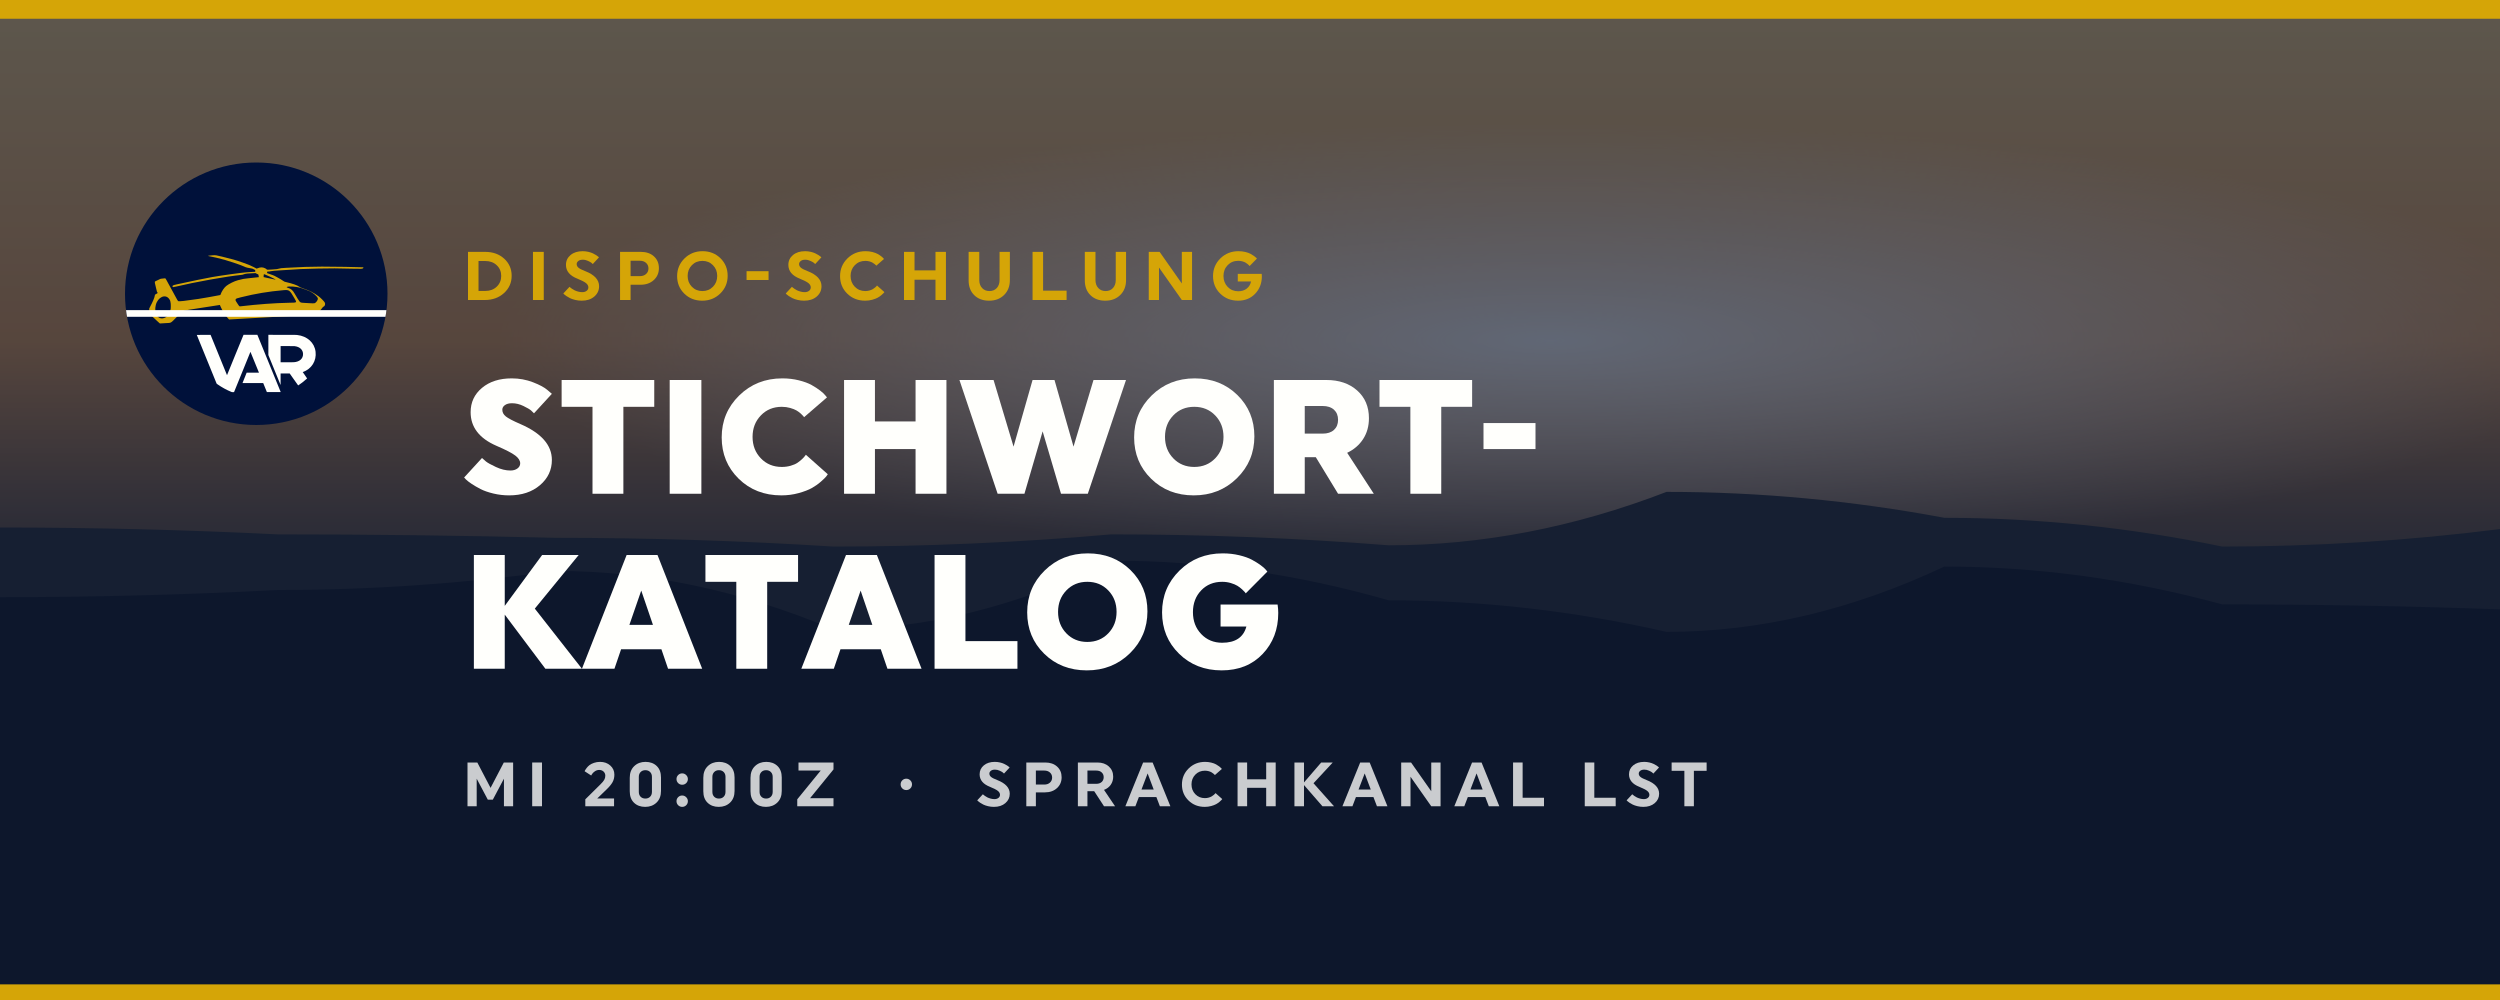
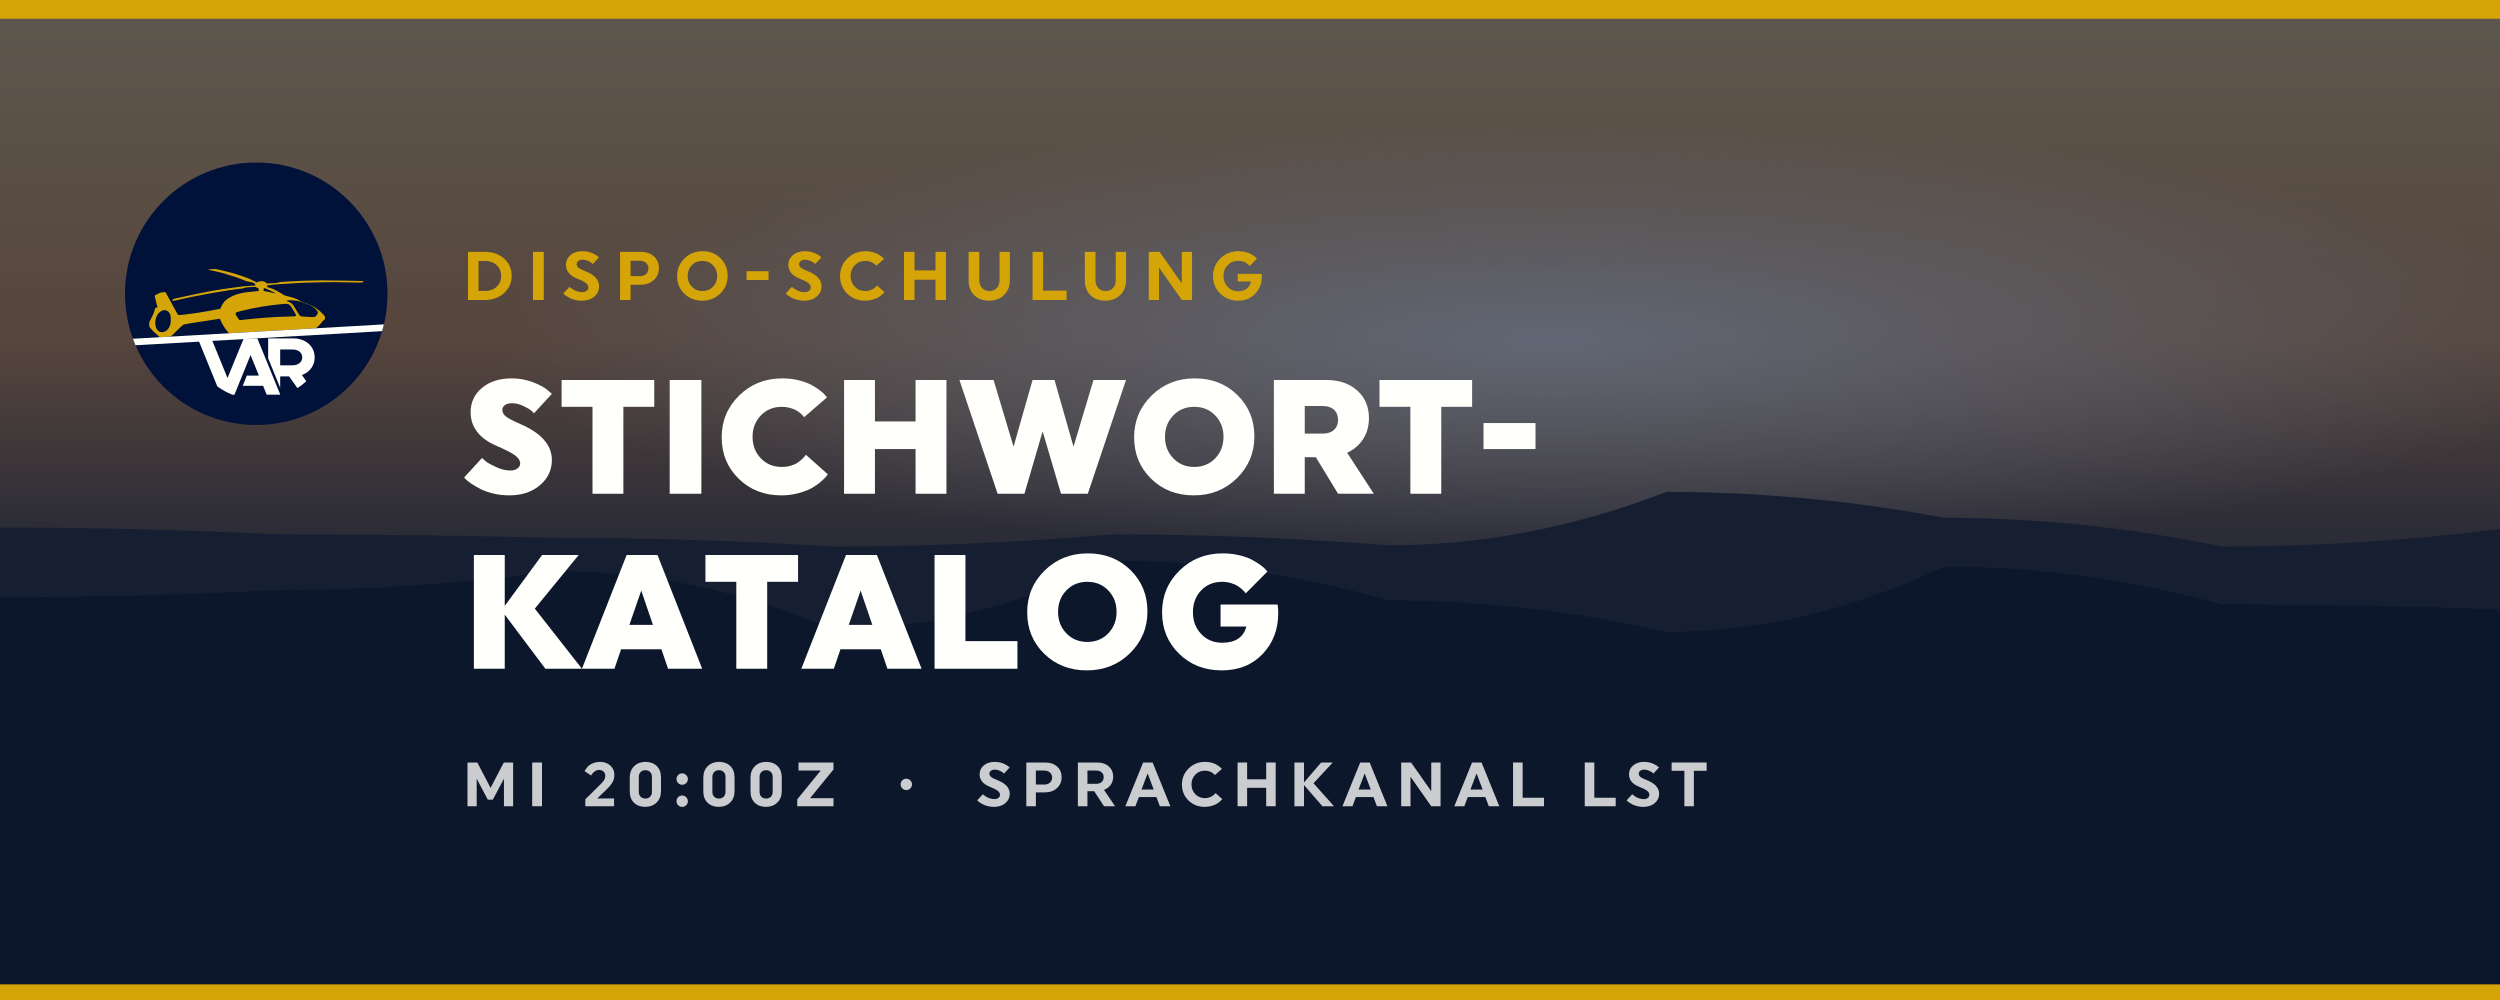
<svg xmlns="http://www.w3.org/2000/svg" viewBox="0 0 800 320" width="800" height="320">
  <defs>
    <linearGradient id="sc27" x1="0" y1="0" x2="0" y2="1">
      <stop offset="0%" stop-color="#F5C86B" />
      <stop offset="34%" stop-color="#E39A42" />
      <stop offset="52%" stop-color="#7A5B33" />
      <stop offset="70%" stop-color="#22301F" />
      <stop offset="100%" stop-color="#141D14" />
    </linearGradient>
    <radialGradient id="sc27s">
      <stop offset="0%" stop-color="#FFF6DC" stop-opacity=".95" />
      <stop offset="100%" stop-color="#FFF6DC" stop-opacity="0" />
    </radialGradient>
  </defs>
  <rect width="800" height="320" fill="url(#sc27)" />
  <ellipse cx="496" cy="109" rx="336" ry="70" fill="url(#sc27s)" />
  <path d="M0,320 L0,168.8 Q44.4,168.8 88.9,171.0 Q133.3,171.0 177.8,172.1 Q222.2,172.1 266.7,174.9 Q311.1,174.9 355.6,171.0 Q400.0,171.0 444.4,174.5 Q488.9,174.5 533.3,157.4 Q577.8,157.4 622.2,165.7 Q666.7,165.7 711.1,174.9 Q755.6,174.9 800.0,169.3 L800,320 Z" fill="#3A3524" />
  <path d="M0,320 L0,191.1 Q44.4,191.1 88.9,188.8 Q133.3,188.8 177.8,182.7 Q222.2,182.7 266.7,201.4 Q311.1,201.4 355.6,179.4 Q400.0,179.4 444.4,192.1 Q488.9,192.1 533.3,202.2 Q577.8,202.2 622.2,181.3 Q666.7,181.3 711.1,193.4 Q755.6,193.4 800.0,195.0 L800,320 Z" fill="#221F16" />
  <rect width="800" height="320" fill="#00113A" opacity=".62" />
  <rect x="0" y="0" width="800" height="6" fill="#D5A507" />
  <g transform="translate(40,52) scale(0.16406)">
    <defs>
      <clipPath id="n1b28">
        <circle cx="256" cy="256" r="256" />
      </clipPath>
    </defs>
    <g clip-path="url(#n1b28)">
      <circle cx="256" cy="256" r="256" fill="#00113A" />
-       <g fill="#D5A507" transform="translate(47.00,180.87) scale(0.418)">
+       <g fill="#D5A507" transform="translate(47.00,207.72) scale(0.418)">
        <path d="M35.7 305.27C27.86 297.99 20 290.67 18.23 289.02C12.94 284.07 7.26 277.76 2.59 271.63C1.3 269.94 1.3 269.94 0.67 259.67C0.04 249.4 0.04 249.4 3.21 243.43C17.85 215.93 25.31 198.26 26.9 187.33C27.45 183.58 26.65 184.36 34.25 180.13C39.92 176.97 39.91 176.98 39.91 175.49C39.91 173.85 39.02 172.61 37.83 172.6C37.11 172.6 37.81 175.22 31.69 149.81C26.64 128.87 26.11 126.2 26.67 124.15C27.12 122.49 32.62 119.37 41.13 115.95C46.53 113.78 47.49 113.3 48.58 112.26C50.67 110.26 58.97 108.69 71.24 107.99C77.19 107.64 74.98 104.81 89.29 131.15C96.15 143.79 105.73 161.29 110.57 170.04C115.41 178.79 120.75 188.62 122.44 191.88C129.48 205.52 134.23 213.21 136.29 214.34C139.72 216.22 170.18 212.83 229.23 204.01C250.02 200.91 306.75 190.88 330.23 186.17C332.66 185.68 332.66 185.68 333.54 183.12C338.5 168.63 350.1 151.3 360.17 143.32C372.8 133.3 397.13 121.34 414.41 116.63C435.84 110.79 444.66 109.17 464.81 107.34C479.81 105.98 511.76 102.62 512.05 102.38C512.08 102.36 511.65 99.49 511.1 96.01C510.1 89.68 510.1 89.68 506.87 88.58C502.65 87.13 501 86.26 499.45 84.67C498.18 83.37 498.18 83.37 487.88 83.75C459.05 84.82 451.08 85.73 441.9 89.01C435.4 91.33 435.45 91.31 428.8 91.97C362.81 98.45 214.12 125.11 126.21 146.21C111.13 149.83 109.91 149.82 109.35 146.09C108.62 141.18 110.96 140.04 130.7 135.68C199.78 120.43 262.82 107.4 294.63 101.81C336.98 94.36 431.41 81.22 452.54 79.84C455.13 79.67 462.05 79.18 467.91 78.75C473.77 78.33 480.74 77.91 483.41 77.82C496.02 77.41 495.76 77.44 495.55 76.49C495.44 76.03 495.28 74.08 495.18 72.17C495.01 68.69 495.01 68.69 493.75 68.38C493.06 68.2 491.24 67.34 489.71 66.47C482.4 62.32 482.87 62.48 475.05 61.23C461.69 59.09 454.17 57.41 449.82 55.59C448.42 55 444.91 53.47 442.02 52.19C431.61 47.57 418.28 42.66 392.8 34.08C364.87 24.67 339.59 17.5 311.76 11.09C299.95 8.37 299.99 8.38 290.21 6.6C279.38 4.63 274.04 3.36 274.55 2.87C275.14 2.3 289.73 0.65 297.88 0.23C311.16 -0.46 311.55 -0.4 341.15 6.74C389.7 18.46 402.15 22.04 437.97 34.58C462.99 43.33 472.02 47.05 486.52 54.55C489.7 56.2 494.13 58.47 496.36 59.59C498.58 60.72 500.74 61.86 501.14 62.13C501.87 62.62 501.89 62.62 504.82 61.38C519.4 55.23 529.43 55.03 540.79 60.69C546.35 63.46 548.17 64.78 548.98 66.6C549.58 67.97 555.31 67.94 575.92 66.45C598.39 64.83 598.39 64.83 607.34 62.29C614.29 60.32 614.14 60.33 639.56 58.79C703.41 54.93 756.26 53.13 806.36 53.13C858.12 53.13 977.54 55.09 996.82 56.26C1000.43 56.48 1001.17 58.14 998.71 60.49C995.29 63.76 991.43 63.94 948.73 62.85C873.08 60.91 856.08 60.83 788.97 62.17C722.22 63.5 694.67 64.8 620.01 70.11C613.86 70.55 607 70.98 604.77 71.07C591.89 71.59 573.5 73.35 567.47 74.64C561.97 75.82 561.32 75.9 556.36 76.04C551.11 76.19 551.11 76.19 550.94 78.75C550.84 80.16 550.57 81.77 550.34 82.33C550.01 83.11 549.99 83.38 550.24 83.47C550.42 83.53 553.42 84.55 556.9 85.72C560.39 86.9 566.25 88.96 569.93 90.32C573.61 91.67 576.74 92.77 576.89 92.77C580.14 92.77 614.7 111.79 625.81 119.69C630.93 123.34 630.93 123.34 636.87 124.75C672.02 133.12 689.95 139.38 701.29 147.24C705.18 149.93 705.18 149.93 720.24 155.31C752.95 166.98 765.35 173.35 790.99 191.66C799.5 197.73 816.67 214.97 819.64 220.42C823.42 227.36 820.75 237.21 814.42 239.63C811.9 240.59 812.26 240.2 804.25 250.61C795.46 262.02 780.6 276.24 776.87 276.82C775.66 277 373.53 299.94 373.25 299.84C371.87 299.33 359.32 284.34 355.46 278.59C344.66 262.51 338.75 252.16 334.39 241.69C332.21 236.45 330.36 232.1 330.28 232.02C329.97 231.71 213.68 249.73 187.97 254.08C164.08 258.12 163.13 258.35 158.5 261.43C151.54 266.06 146.73 270.44 129.11 288.18C98.73 318.77 105.03 315.29 77.25 316.85C63.91 317.61 52.31 318.29 51.48 318.37C49.96 318.52 49.96 318.52 35.7 305.27ZM65.16 294.35C83.73 291.12 97.51 273.39 100.91 248.38C101.38 244.97 101.37 230.17 100.9 226C99.56 213.99 98.8 211.61 94.02 204.55C76.64 178.83 40.43 194.92 31.18 232.47C22.2 268.91 38.7 298.96 65.16 294.35ZM426.51 238.42C508.82 228.76 585.47 223.14 652.64 221.81C692.24 221.03 690.56 222.48 677.71 200.11C656.08 162.43 653.86 160.82 626.75 163.14C557.73 169.02 495.94 179.34 427.86 196.36C408.78 201.13 406.7 201.91 404.56 205.13C401.84 209.25 402.31 210.47 412.79 226.27C421.54 239.45 421.09 239.05 426.51 238.42ZM771.34 224.12C780.47 221.3 789.76 206.88 786.96 199.86C783.31 190.7 764.16 174.62 748.38 167.48C741.64 164.43 718.63 155.97 707.64 152.51C687.74 146.23 651.12 143.59 643.34 147.88C640.63 149.37 642.43 150.74 649.96 152.91C662.3 156.47 670.56 163.87 679.03 178.98C687.23 193.6 699.29 212.89 702.16 215.99C707.1 221.32 707.66 221.47 727.59 222.62C764.71 224.76 768.81 224.9 771.34 224.12ZM591.15 114.24C591.15 114.08 588 112.11 584.82 110.28C578.3 106.55 556.35 96.34 545.07 91.8C543.08 91 540.82 89.97 540.03 89.52C537.82 88.26 535.19 88.74 534.96 90.44C534.72 92.22 534.14 101.92 534.27 102.04C534.33 102.09 541.55 103.67 550.3 105.55C559.05 107.43 571.61 110.17 578.21 111.63C589.8 114.19 591.15 114.47 591.15 114.24Z" fill-rule="evenodd" />
      </g>
-       <rect x="0" y="288" width="512" height="13" fill="#FFFFFC" />
-       <g fill="#FFFFFC" transform="translate(140.00,336.07) scale(0.232)">
+       <g transform="translate(256,330) rotate(-3.275)">
+         <rect x="-614.4" y="0" width="1228.8" height="13" fill="#FFFFFC" />
+       </g>
+       <g fill="#FFFFFC" transform="translate(142.00,343.03) scale(0.228)">
        <path d="M289.74 479.69C249.1 462.82 211.02 441.92 174.82 416.64C167.25 411.34 167.25 411.34 166.37 409.23C162.93 400.93 0.18 1.51 0.07 1.11C-0.06 0.62 2.84 0.59 58.01 0.59L116.09 0.59L185.06 170.03C222.99 263.22 254.1 339.51 254.19 339.56C254.28 339.61 285.4 263.37 323.34 170.12C384.28 20.39 392.41 0.59 392.96 0.59C393.29 0.59 393.7 0.46 393.87 0.29C394.06 0.1 413.57 0.02 451.79 0.07L509.42 0.15L544.76 86.85C564.2 134.53 608.31 242.75 642.78 327.34C677.26 411.92 705.52 481.23 705.59 481.35C705.67 481.47 679.54 481.57 647.54 481.57L589.35 481.57L573.97 443.75L558.58 405.93L471.57 405.85C423.71 405.81 384.55 405.68 384.54 405.56C384.54 405.44 392.39 385.74 402 361.78L419.45 318.23L471.2 318.41C515.7 318.56 522.93 318.53 522.79 318.17C522.7 317.94 506.67 278.74 487.17 231.05C467.67 183.37 451.59 144.02 451.43 143.62C451.18 142.97 450.83 143.66 448.49 149.51C443.95 160.87 401.02 266.69 388.38 297.7C381.77 313.92 368.25 347.1 358.35 371.42C348.45 395.75 334.26 430.59 326.81 448.84L313.26 482.01L304.45 482.08C295.64 482.14 295.64 482.14 289.74 479.69ZM816.71 375.56L781.33 325.28L743.07 325.27L704.81 325.27L704.73 373.84L704.66 422.41L653.27 296.34L601.89 170.27L601.89 85.28L601.89 0.29L714.76 0.3C833.83 0.3 832.21 0.29 844 1.6C928.95 11.07 989.75 66.44 998.79 142.58C1007.87 219.03 965.21 287.28 892.44 312.78C891.58 313.08 890.89 313.43 890.89 313.56C890.89 313.69 899.25 325.68 909.48 340.21C925.33 362.72 928.01 366.68 927.69 367.07C925.15 370.14 900.18 391.1 887.5 400.82C876.27 409.42 854.38 424.97 852.46 425.7C852.24 425.79 838.37 406.35 816.71 375.56ZM814.95 230.6C864.01 227.69 894.92 200 893.44 160.28C892.13 125.15 865.53 100.73 822.91 95.56C816.39 94.77 809.35 94.67 758.26 94.67L704.81 94.66L704.81 162.78L704.81 230.91L757.37 230.9C789.22 230.9 811.91 230.78 814.95 230.6Z" fill-rule="evenodd" />
      </g>
    </g>
  </g>
  <g fill="#D5A507" transform="translate(148.0,96.0)">
    <path transform="translate(0.00,0) scale(0.022,-0.022)" d="M233.0 567.0V132.0H333.0Q433.0 132.0 498.0 194.0Q563.0 256.0 563.0 350.0Q563.0 444.0 498.0 505.5Q433.0 567.0 333.0 567.0ZM80.0 700.0H330.0Q498.0 700.0 606.5 601.0Q715.0 502.0 715.0 352.0Q715.0 202.0 604.0 101.0Q493.0 0.0 325.0 0.0H80.0Z" />
    <path transform="translate(20.68,0) scale(0.022,-0.022)" d="M85.0 0.0V700.0H242.0V0.0Z" />
    <path transform="translate(31.83,0) scale(0.022,-0.022)" d="M340.0 419.0Q540.0 341.0 540.0 200.0Q540.0 110.0 470.0 50.0Q400.0 -10.0 287.0 -10.0Q238.0 -10.0 192.5 1.0Q147.0 12.0 117.0 27.0Q87.0 42.0 64.0 57.5Q41.0 73.0 30.0 84.0L20.0 95.0L110.0 192.0Q113.0 189.0 119.0 183.5Q125.0 178.0 144.0 164.5Q163.0 151.0 183.5 141.0Q204.0 131.0 234.5 122.5Q265.0 114.0 295.0 114.0Q334.0 114.0 359.0 133.5Q384.0 153.0 384.0 183.0Q384.0 218.0 350.0 245.5Q316.0 273.0 225.0 310.0Q58.0 375.0 58.0 511.0Q58.0 598.0 125.0 654.0Q192.0 710.0 301.0 710.0Q344.0 710.0 384.0 700.5Q424.0 691.0 450.5 678.0Q477.0 665.0 498.0 652.0Q519.0 639.0 528.0 630.0L538.0 620.0L448.0 523.0Q441.0 530.0 429.0 540.5Q417.0 551.0 379.5 568.5Q342.0 586.0 303.0 586.0Q261.0 586.0 237.5 567.0Q214.0 548.0 214.0 523.0Q214.0 492.0 240.5 469.5Q267.0 447.0 340.0 419.0Z" />
    <path transform="translate(48.66,0) scale(0.022,-0.022)" d="M368.0 571.0H233.0V347.0H368.0Q424.0 347.0 458.5 378.5Q493.0 410.0 493.0 459.0Q493.0 508.0 458.5 539.5Q424.0 571.0 368.0 571.0ZM80.0 0.0V700.0H383.0Q501.0 700.0 573.0 634.5Q645.0 569.0 645.0 463.0Q645.0 358.0 570.5 290.0Q496.0 222.0 378.0 222.0H233.0V0.0Z" />
    <path transform="translate(67.69,0) scale(0.022,-0.022)" d="M413.0 130.0Q505.0 130.0 566.5 193.0Q628.0 256.0 628.0 350.0Q628.0 443.0 566.5 506.0Q505.0 569.0 413.0 569.0Q320.0 569.0 259.0 506.0Q198.0 443.0 198.0 350.0Q198.0 256.0 259.0 193.0Q320.0 130.0 413.0 130.0ZM152.0 604.5Q259.0 710.0 415.0 710.0Q571.0 710.0 675.5 607.0Q780.0 504.0 780.0 352.0Q780.0 200.0 673.0 95.0Q566.0 -10.0 410.0 -10.0Q254.0 -10.0 149.5 92.5Q45.0 195.0 45.0 347.0Q45.0 499.0 152.0 604.5Z" />
    <path transform="translate(89.80,0) scale(0.022,-0.022)" d="M370.0 291.0H50.0V419.0H370.0Z" />
    <path transform="translate(103.00,0) scale(0.022,-0.022)" d="M340.0 419.0Q540.0 341.0 540.0 200.0Q540.0 110.0 470.0 50.0Q400.0 -10.0 287.0 -10.0Q238.0 -10.0 192.5 1.0Q147.0 12.0 117.0 27.0Q87.0 42.0 64.0 57.5Q41.0 73.0 30.0 84.0L20.0 95.0L110.0 192.0Q113.0 189.0 119.0 183.5Q125.0 178.0 144.0 164.5Q163.0 151.0 183.5 141.0Q204.0 131.0 234.5 122.5Q265.0 114.0 295.0 114.0Q334.0 114.0 359.0 133.5Q384.0 153.0 384.0 183.0Q384.0 218.0 350.0 245.5Q316.0 273.0 225.0 310.0Q58.0 375.0 58.0 511.0Q58.0 598.0 125.0 654.0Q192.0 710.0 301.0 710.0Q344.0 710.0 384.0 700.5Q424.0 691.0 450.5 678.0Q477.0 665.0 498.0 652.0Q519.0 639.0 528.0 630.0L538.0 620.0L448.0 523.0Q441.0 530.0 429.0 540.5Q417.0 551.0 379.5 568.5Q342.0 586.0 303.0 586.0Q261.0 586.0 237.5 567.0Q214.0 548.0 214.0 523.0Q214.0 492.0 240.5 469.5Q267.0 447.0 340.0 419.0Z" />
    <path transform="translate(119.83,0) scale(0.022,-0.022)" d="M415.0 710.0Q467.0 710.0 513.5 698.5Q560.0 687.0 590.0 670.5Q620.0 654.0 642.0 637.0Q664.0 620.0 674.0 608.0L684.0 597.0L572.0 499.0Q570.0 502.0 566.0 506.5Q562.0 511.0 547.0 523.0Q532.0 535.0 515.5 544.5Q499.0 554.0 471.0 561.5Q443.0 569.0 413.0 569.0Q320.0 569.0 259.0 506.0Q198.0 443.0 198.0 350.0Q198.0 256.0 259.0 193.0Q320.0 130.0 413.0 130.0Q445.0 130.0 474.0 138.5Q503.0 147.0 522.0 158.5Q541.0 170.0 555.0 182.0Q569.0 194.0 576.0 202.0L582.0 211.0L690.0 115.0Q686.0 110.0 679.0 101.5Q672.0 93.0 647.0 71.5Q622.0 50.0 592.0 33.5Q562.0 17.0 513.0 3.5Q464.0 -10.0 410.0 -10.0Q254.0 -10.0 149.5 92.5Q45.0 195.0 45.0 347.0Q45.0 499.0 152.0 604.5Q259.0 710.0 415.0 710.0Z" />
    <path transform="translate(139.52,0) scale(0.022,-0.022)" d="M538.0 0.0V295.0H233.0V0.0H80.0V700.0H233.0V431.0H538.0V700.0H690.0V0.0Z" />
    <path transform="translate(160.42,0) scale(0.022,-0.022)" d="M520.0 700.0H670.0V290.0Q670.0 156.0 586.0 73.0Q502.0 -10.0 368.0 -10.0Q233.0 -10.0 151.5 70.5Q70.0 151.0 70.0 285.0V700.0H225.0V290.0Q225.0 218.0 266.0 174.0Q307.0 130.0 373.0 130.0Q439.0 130.0 479.5 174.0Q520.0 218.0 520.0 290.0Z" />
    <path transform="translate(180.66,0) scale(0.022,-0.022)" d="M575.0 0.0H80.0V700.0H233.0V136.0H575.0Z" />
    <path transform="translate(197.60,0) scale(0.022,-0.022)" d="M520.0 700.0H670.0V290.0Q670.0 156.0 586.0 73.0Q502.0 -10.0 368.0 -10.0Q233.0 -10.0 151.5 70.5Q70.0 151.0 70.0 285.0V700.0H225.0V290.0Q225.0 218.0 266.0 174.0Q307.0 130.0 373.0 130.0Q439.0 130.0 479.5 174.0Q520.0 218.0 520.0 290.0Z" />
    <path transform="translate(217.84,0) scale(0.022,-0.022)" d="M561.0 0.0 229.0 472.0V0.0H80.0V700.0H238.0L561.0 240.0V700.0H710.0V0.0Z" />
    <path transform="translate(239.18,0) scale(0.022,-0.022)" d="M405.0 380.0H753.0Q755.0 361.0 755.0 341.0Q754.0 192.0 657.5 91.0Q561.0 -10.0 410.0 -10.0Q254.0 -10.0 149.5 93.0Q45.0 196.0 45.0 348.0Q45.0 500.0 152.0 605.0Q259.0 710.0 415.0 710.0Q467.0 710.0 513.5 699.0Q560.0 688.0 589.5 672.0Q619.0 656.0 641.5 640.0Q664.0 624.0 674.0 613.0L683.0 602.0L577.0 494.0Q575.0 497.0 570.5 502.0Q566.0 507.0 550.5 520.5Q535.0 534.0 517.5 544.0Q500.0 554.0 471.5 562.0Q443.0 570.0 412.0 570.0Q319.0 570.0 258.0 507.0Q197.0 444.0 197.0 349.0Q197.0 254.0 258.0 190.5Q319.0 127.0 412.0 127.0Q485.0 127.0 535.0 165.5Q585.0 204.0 598.0 270.0H405.0Z" />
  </g>
  <g fill="#FFFFFC" transform="translate(148.0,158.0)">
    <path transform="translate(0.00,0) scale(0.052,-0.052)" d="M245.0 517.0Q245.0 493.0 267.0 475.5Q289.0 458.0 356.0 429.0Q550.0 345.0 550.0 208.0Q550.0 115.0 476.5 52.5Q403.0 -10.0 287.0 -10.0Q237.0 -10.0 189.5 1.5Q142.0 13.0 111.0 29.0Q80.0 45.0 56.0 61.0Q32.0 77.0 21.0 88.0L10.0 100.0L120.0 220.0Q129.0 211.0 144.5 198.5Q160.0 186.0 206.0 164.5Q252.0 143.0 295.0 143.0Q321.0 143.0 338.0 155.5Q355.0 168.0 355.0 187.0Q355.0 212.0 325.0 235.0Q295.0 258.0 209.0 295.0Q50.0 364.0 50.0 502.0Q50.0 593.0 120.0 651.5Q190.0 710.0 303.0 710.0Q372.0 710.0 434.0 686.0Q496.0 662.0 523.0 638.0L550.0 615.0L440.0 495.0Q434.0 502.0 422.0 512.5Q410.0 523.0 375.0 540.0Q340.0 557.0 305.0 557.0Q277.0 557.0 261.0 545.5Q245.0 534.0 245.0 517.0Z" />
    <path transform="translate(31.20,0) scale(0.052,-0.052)" d="M580.0 535.0H390.0V0.0H200.0V535.0H10.0V700.0H580.0Z" />
    <path transform="translate(62.40,0) scale(0.052,-0.052)" d="M75.0 0.0V700.0H270.0V0.0Z" />
    <path transform="translate(80.86,0) scale(0.052,-0.052)" d="M558.0 240.0 693.0 120.0Q690.0 115.0 683.0 106.0Q676.0 97.0 650.5 74.5Q625.0 52.0 594.5 35.0Q564.0 18.0 513.5 4.0Q463.0 -10.0 407.0 -10.0Q249.0 -10.0 144.5 92.5Q40.0 195.0 40.0 347.0Q40.0 499.0 147.5 604.5Q255.0 710.0 413.0 710.0Q467.0 710.0 515.0 698.0Q563.0 686.0 593.5 669.0Q624.0 652.0 646.5 634.5Q669.0 617.0 678.0 605.0L688.0 593.0L547.0 471.0Q545.0 474.0 542.0 478.0Q539.0 482.0 527.0 493.0Q515.0 504.0 500.5 512.5Q486.0 521.0 461.5 528.0Q437.0 535.0 410.0 535.0Q332.0 535.0 281.0 482.0Q230.0 429.0 230.0 350.0Q230.0 271.0 281.0 218.0Q332.0 165.0 410.0 165.0Q439.0 165.0 465.0 172.5Q491.0 180.0 507.0 191.0Q523.0 202.0 535.0 213.5Q547.0 225.0 552.0 232.0Z" />
    <path transform="translate(118.46,0) scale(0.052,-0.052)" d="M510.0 0.0V275.0H260.0V0.0H70.0V700.0H260.0V445.0H510.0V700.0H700.0V0.0Z" />
    <path transform="translate(159.02,0) scale(0.052,-0.052)" d="M235.0 0.0 0.0 700.0H210.0L333.0 290.0L450.0 700.0H585.0L702.0 290.0L825.0 700.0H1025.0L790.0 0.0H625.0L512.0 384.0L400.0 0.0Z" />
    <path transform="translate(212.84,0) scale(0.052,-0.052)" d="M144.5 92.5Q40.0 195.0 40.0 347.0Q40.0 499.0 147.5 604.5Q255.0 710.0 413.0 710.0Q571.0 710.0 675.5 607.5Q780.0 505.0 780.0 353.0Q780.0 201.0 672.5 95.5Q565.0 -10.0 407.0 -10.0Q249.0 -10.0 144.5 92.5ZM281.0 482.0Q230.0 429.0 230.0 350.0Q230.0 271.0 281.0 218.0Q332.0 165.0 410.0 165.0Q488.0 165.0 539.0 218.0Q590.0 271.0 590.0 350.0Q590.0 429.0 539.0 482.0Q488.0 535.0 410.0 535.0Q332.0 535.0 281.0 482.0Z" />
    <path transform="translate(256.00,0) scale(0.052,-0.052)" d="M70.0 0.0V700.0H393.0Q510.0 700.0 582.5 635.5Q655.0 571.0 655.0 465.0Q655.0 392.0 619.5 337.0Q584.0 282.0 521.0 252.0L685.0 0.0H465.0L328.0 225.0H260.0V0.0ZM370.0 540.0H260.0V370.0H370.0Q415.0 370.0 440.0 393.0Q465.0 416.0 465.0 455.0Q465.0 494.0 440.0 517.0Q415.0 540.0 370.0 540.0Z" />
    <path transform="translate(292.92,0) scale(0.052,-0.052)" d="M580.0 535.0H390.0V0.0H200.0V535.0H10.0V700.0H580.0Z" />
    <path transform="translate(324.12,0) scale(0.052,-0.052)" d="M370.0 275.0H50.0V435.0H370.0Z" />
  </g>
  <g fill="#FFFFFC" transform="translate(148.0,214.0)">
    <path transform="translate(0.00,0) scale(0.052,-0.052)" d="M510.0 0.0 260.0 333.0V0.0H70.0V700.0H260.0V387.0L490.0 700.0H715.0L445.0 370.0L735.0 0.0Z" />
    <path transform="translate(38.22,0) scale(0.052,-0.052)" d="M465.0 700.0 740.0 0.0H530.0L489.0 120.0H241.0L200.0 0.0H0.0L275.0 700.0ZM437.0 270.0 365.0 481.0 292.0 270.0Z" />
    <path transform="translate(77.22,0) scale(0.052,-0.052)" d="M580.0 535.0H390.0V0.0H200.0V535.0H10.0V700.0H580.0Z" />
    <path transform="translate(108.42,0) scale(0.052,-0.052)" d="M465.0 700.0 740.0 0.0H530.0L489.0 120.0H241.0L200.0 0.0H0.0L275.0 700.0ZM437.0 270.0 365.0 481.0 292.0 270.0Z" />
    <path transform="translate(147.42,0) scale(0.052,-0.052)" d="M580.0 0.0H70.0V700.0H260.0V170.0H580.0Z" />
    <path transform="translate(178.62,0) scale(0.052,-0.052)" d="M144.5 92.5Q40.0 195.0 40.0 347.0Q40.0 499.0 147.5 604.5Q255.0 710.0 413.0 710.0Q571.0 710.0 675.5 607.5Q780.0 505.0 780.0 353.0Q780.0 201.0 672.5 95.5Q565.0 -10.0 407.0 -10.0Q249.0 -10.0 144.5 92.5ZM281.0 482.0Q230.0 429.0 230.0 350.0Q230.0 271.0 281.0 218.0Q332.0 165.0 410.0 165.0Q488.0 165.0 539.0 218.0Q590.0 271.0 590.0 350.0Q590.0 429.0 539.0 482.0Q488.0 535.0 410.0 535.0Q332.0 535.0 281.0 482.0Z" />
    <path transform="translate(221.78,0) scale(0.052,-0.052)" d="M400.0 395.0H751.0Q755.0 368.0 755.0 343.0Q755.0 192.0 659.0 91.0Q563.0 -10.0 407.0 -10.0Q249.0 -10.0 144.5 92.5Q40.0 195.0 40.0 347.0Q40.0 499.0 147.5 604.5Q255.0 710.0 413.0 710.0Q467.0 710.0 515.0 698.5Q563.0 687.0 593.5 670.5Q624.0 654.0 646.5 637.5Q669.0 621.0 678.0 610.0L688.0 598.0L555.0 464.0Q553.0 467.0 549.5 471.5Q546.0 476.0 532.5 488.5Q519.0 501.0 503.5 510.5Q488.0 520.0 463.0 527.5Q438.0 535.0 410.0 535.0Q331.0 535.0 280.5 482.0Q230.0 429.0 230.0 348.0Q230.0 267.0 281.0 213.5Q332.0 160.0 410.0 160.0Q532.0 160.0 559.0 260.0H400.0Z" />
  </g>
  <g fill="#FFFFFC" opacity=".78" transform="translate(148.0,258.0)">
    <path transform="translate(0.00,0) scale(0.02,-0.02)" d="M405.0 105.0 227.0 441.0V0.0H80.0V700.0H237.0L449.0 294.0L661.0 700.0H810.0V0.0H663.0V441.0L485.0 105.0Z" />
    <path transform="translate(20.60,0) scale(0.02,-0.02)" d="M85.0 0.0V700.0H242.0V0.0Z" />
    <path transform="translate(38.28,0) scale(0.02,-0.02)" d="M51.0 111.0 293.0 350.0Q337.0 393.0 354.0 423.0Q371.0 453.0 371.0 489.0Q371.0 528.0 343.5 554.5Q316.0 581.0 273.0 581.0Q235.0 581.0 203.0 558.5Q171.0 536.0 158.0 514.0L145.0 492.0L40.0 560.0Q42.0 566.0 47.0 576.0Q52.0 586.0 72.0 612.0Q92.0 638.0 117.5 658.0Q143.0 678.0 188.5 694.0Q234.0 710.0 287.0 710.0Q386.0 710.0 451.0 651.5Q516.0 593.0 516.0 506.0Q516.0 438.0 487.0 385.5Q458.0 333.0 390.0 268.0L242.0 125.0H511.0V0.0H51.0Z" />
    <path transform="translate(52.38,0) scale(0.02,-0.02)" d="M202.0 470.0V230.0Q202.0 181.0 231.0 152.0Q260.0 123.0 307.0 123.0Q354.0 123.0 383.0 152.5Q412.0 182.0 412.0 230.0V470.0Q412.0 518.0 383.0 547.5Q354.0 577.0 307.0 577.0Q260.0 577.0 231.0 547.5Q202.0 518.0 202.0 470.0ZM57.0 240.0V455.0Q57.0 573.0 128.0 641.5Q199.0 710.0 309.0 710.0Q420.0 710.0 488.5 644.0Q557.0 578.0 557.0 460.0V245.0Q557.0 127.0 485.5 58.5Q414.0 -10.0 304.0 -10.0Q194.0 -10.0 125.5 56.0Q57.0 122.0 57.0 240.0Z" />
    <path transform="translate(67.48,0) scale(0.02,-0.02)" d="M141.0 172.0Q178.0 172.0 205.0 145.0Q232.0 118.0 232.0 81.0Q232.0 43.0 205.5 16.5Q179.0 -10.0 141.0 -10.0Q103.0 -10.0 76.5 16.5Q50.0 43.0 50.0 81.0Q50.0 119.0 76.5 145.5Q103.0 172.0 141.0 172.0ZM141.0 526.0Q178.0 526.0 205.0 499.0Q232.0 472.0 232.0 435.0Q232.0 397.0 205.5 370.5Q179.0 344.0 141.0 344.0Q103.0 344.0 76.5 370.5Q50.0 397.0 50.0 435.0Q50.0 473.0 76.5 499.5Q103.0 526.0 141.0 526.0Z" />
    <path transform="translate(75.92,0) scale(0.02,-0.02)" d="M202.0 470.0V230.0Q202.0 181.0 231.0 152.0Q260.0 123.0 307.0 123.0Q354.0 123.0 383.0 152.5Q412.0 182.0 412.0 230.0V470.0Q412.0 518.0 383.0 547.5Q354.0 577.0 307.0 577.0Q260.0 577.0 231.0 547.5Q202.0 518.0 202.0 470.0ZM57.0 240.0V455.0Q57.0 573.0 128.0 641.5Q199.0 710.0 309.0 710.0Q420.0 710.0 488.5 644.0Q557.0 578.0 557.0 460.0V245.0Q557.0 127.0 485.5 58.5Q414.0 -10.0 304.0 -10.0Q194.0 -10.0 125.5 56.0Q57.0 122.0 57.0 240.0Z" />
    <path transform="translate(91.02,0) scale(0.02,-0.02)" d="M202.0 470.0V230.0Q202.0 181.0 231.0 152.0Q260.0 123.0 307.0 123.0Q354.0 123.0 383.0 152.5Q412.0 182.0 412.0 230.0V470.0Q412.0 518.0 383.0 547.5Q354.0 577.0 307.0 577.0Q260.0 577.0 231.0 547.5Q202.0 518.0 202.0 470.0ZM57.0 240.0V455.0Q57.0 573.0 128.0 641.5Q199.0 710.0 309.0 710.0Q420.0 710.0 488.5 644.0Q557.0 578.0 557.0 460.0V245.0Q557.0 127.0 485.5 58.5Q414.0 -10.0 304.0 -10.0Q194.0 -10.0 125.5 56.0Q57.0 122.0 57.0 240.0Z" />
    <path transform="translate(106.12,0) scale(0.02,-0.02)" d="M630.0 0.0H50.0V111.0L425.0 571.0H70.0V700.0H630.0V589.0L255.0 129.0H630.0Z" />
    <path transform="translate(139.20,0) scale(0.02,-0.02)" d="M141.0 441.0Q178.0 441.0 205.0 414.5Q232.0 388.0 232.0 350.0Q232.0 312.0 205.5 285.5Q179.0 259.0 141.0 259.0Q103.0 259.0 76.5 285.5Q50.0 312.0 50.0 350.0Q50.0 388.0 76.5 414.5Q103.0 441.0 141.0 441.0Z" />
    <path transform="translate(164.32,0) scale(0.02,-0.02)" d="M340.0 419.0Q540.0 341.0 540.0 200.0Q540.0 110.0 470.0 50.0Q400.0 -10.0 287.0 -10.0Q238.0 -10.0 192.5 1.0Q147.0 12.0 117.0 27.0Q87.0 42.0 64.0 57.5Q41.0 73.0 30.0 84.0L20.0 95.0L110.0 192.0Q113.0 189.0 119.0 183.5Q125.0 178.0 144.0 164.5Q163.0 151.0 183.5 141.0Q204.0 131.0 234.5 122.5Q265.0 114.0 295.0 114.0Q334.0 114.0 359.0 133.5Q384.0 153.0 384.0 183.0Q384.0 218.0 350.0 245.5Q316.0 273.0 225.0 310.0Q58.0 375.0 58.0 511.0Q58.0 598.0 125.0 654.0Q192.0 710.0 301.0 710.0Q344.0 710.0 384.0 700.5Q424.0 691.0 450.5 678.0Q477.0 665.0 498.0 652.0Q519.0 639.0 528.0 630.0L538.0 620.0L448.0 523.0Q441.0 530.0 429.0 540.5Q417.0 551.0 379.5 568.5Q342.0 586.0 303.0 586.0Q261.0 586.0 237.5 567.0Q214.0 548.0 214.0 523.0Q214.0 492.0 240.5 469.5Q267.0 447.0 340.0 419.0Z" />
    <path transform="translate(178.82,0) scale(0.02,-0.02)" d="M368.0 571.0H233.0V347.0H368.0Q424.0 347.0 458.5 378.5Q493.0 410.0 493.0 459.0Q493.0 508.0 458.5 539.5Q424.0 571.0 368.0 571.0ZM80.0 0.0V700.0H383.0Q501.0 700.0 573.0 634.5Q645.0 569.0 645.0 463.0Q645.0 358.0 570.5 290.0Q496.0 222.0 378.0 222.0H233.0V0.0Z" />
    <path transform="translate(195.32,0) scale(0.02,-0.02)" d="M374.0 571.0H233.0V359.0H374.0Q429.0 359.0 461.0 388.5Q493.0 418.0 493.0 465.0Q493.0 512.0 461.0 541.5Q429.0 571.0 374.0 571.0ZM80.0 0.0V700.0H393.0Q505.0 700.0 575.0 637.0Q645.0 574.0 645.0 473.0Q645.0 399.0 605.5 343.0Q566.0 287.0 498.0 262.0L675.0 0.0H498.0L341.0 241.0H233.0V0.0Z" />
    <path transform="translate(212.12,0) scale(0.02,-0.02)" d="M356.0 525.0 258.0 268.0H453.0ZM436.0 700.0 720.0 0.0H552.0L496.0 147.0H216.0L160.0 0.0H0.0L284.0 700.0Z" />
    <path transform="translate(229.32,0) scale(0.02,-0.02)" d="M415.0 710.0Q467.0 710.0 513.5 698.5Q560.0 687.0 590.0 670.5Q620.0 654.0 642.0 637.0Q664.0 620.0 674.0 608.0L684.0 597.0L572.0 499.0Q570.0 502.0 566.0 506.5Q562.0 511.0 547.0 523.0Q532.0 535.0 515.5 544.5Q499.0 554.0 471.0 561.5Q443.0 569.0 413.0 569.0Q320.0 569.0 259.0 506.0Q198.0 443.0 198.0 350.0Q198.0 256.0 259.0 193.0Q320.0 130.0 413.0 130.0Q445.0 130.0 474.0 138.5Q503.0 147.0 522.0 158.5Q541.0 170.0 555.0 182.0Q569.0 194.0 576.0 202.0L582.0 211.0L690.0 115.0Q686.0 110.0 679.0 101.5Q672.0 93.0 647.0 71.5Q622.0 50.0 592.0 33.5Q562.0 17.0 513.0 3.5Q464.0 -10.0 410.0 -10.0Q254.0 -10.0 149.5 92.5Q45.0 195.0 45.0 347.0Q45.0 499.0 152.0 604.5Q259.0 710.0 415.0 710.0Z" />
    <path transform="translate(246.42,0) scale(0.02,-0.02)" d="M538.0 0.0V295.0H233.0V0.0H80.0V700.0H233.0V431.0H538.0V700.0H690.0V0.0Z" />
    <path transform="translate(264.62,0) scale(0.02,-0.02)" d="M528.0 0.0 233.0 339.0V0.0H80.0V700.0H233.0V381.0L508.0 700.0H693.0L385.0 368.0L713.0 0.0Z" />
    <path transform="translate(281.58,0) scale(0.02,-0.02)" d="M356.0 525.0 258.0 268.0H453.0ZM436.0 700.0 720.0 0.0H552.0L496.0 147.0H216.0L160.0 0.0H0.0L284.0 700.0Z" />
    <path transform="translate(298.78,0) scale(0.02,-0.02)" d="M561.0 0.0 229.0 472.0V0.0H80.0V700.0H238.0L561.0 240.0V700.0H710.0V0.0Z" />
    <path transform="translate(317.38,0) scale(0.02,-0.02)" d="M356.0 525.0 258.0 268.0H453.0ZM436.0 700.0 720.0 0.0H552.0L496.0 147.0H216.0L160.0 0.0H0.0L284.0 700.0Z" />
    <path transform="translate(334.58,0) scale(0.02,-0.02)" d="M575.0 0.0H80.0V700.0H233.0V136.0H575.0Z" />
    <path transform="translate(357.52,0) scale(0.02,-0.02)" d="M575.0 0.0H80.0V700.0H233.0V136.0H575.0Z" />
    <path transform="translate(372.12,0) scale(0.02,-0.02)" d="M340.0 419.0Q540.0 341.0 540.0 200.0Q540.0 110.0 470.0 50.0Q400.0 -10.0 287.0 -10.0Q238.0 -10.0 192.5 1.0Q147.0 12.0 117.0 27.0Q87.0 42.0 64.0 57.5Q41.0 73.0 30.0 84.0L20.0 95.0L110.0 192.0Q113.0 189.0 119.0 183.5Q125.0 178.0 144.0 164.5Q163.0 151.0 183.5 141.0Q204.0 131.0 234.5 122.5Q265.0 114.0 295.0 114.0Q334.0 114.0 359.0 133.5Q384.0 153.0 384.0 183.0Q384.0 218.0 350.0 245.5Q316.0 273.0 225.0 310.0Q58.0 375.0 58.0 511.0Q58.0 598.0 125.0 654.0Q192.0 710.0 301.0 710.0Q344.0 710.0 384.0 700.5Q424.0 691.0 450.5 678.0Q477.0 665.0 498.0 652.0Q519.0 639.0 528.0 630.0L538.0 620.0L448.0 523.0Q441.0 530.0 429.0 540.5Q417.0 551.0 379.5 568.5Q342.0 586.0 303.0 586.0Q261.0 586.0 237.5 567.0Q214.0 548.0 214.0 523.0Q214.0 492.0 240.5 469.5Q267.0 447.0 340.0 419.0Z" />
    <path transform="translate(386.62,0) scale(0.02,-0.02)" d="M575.0 567.0H371.0V0.0H219.0V567.0H15.0V700.0H575.0Z" />
  </g>
  <rect x="0" y="315" width="800" height="5" fill="#D5A507" />
</svg>
